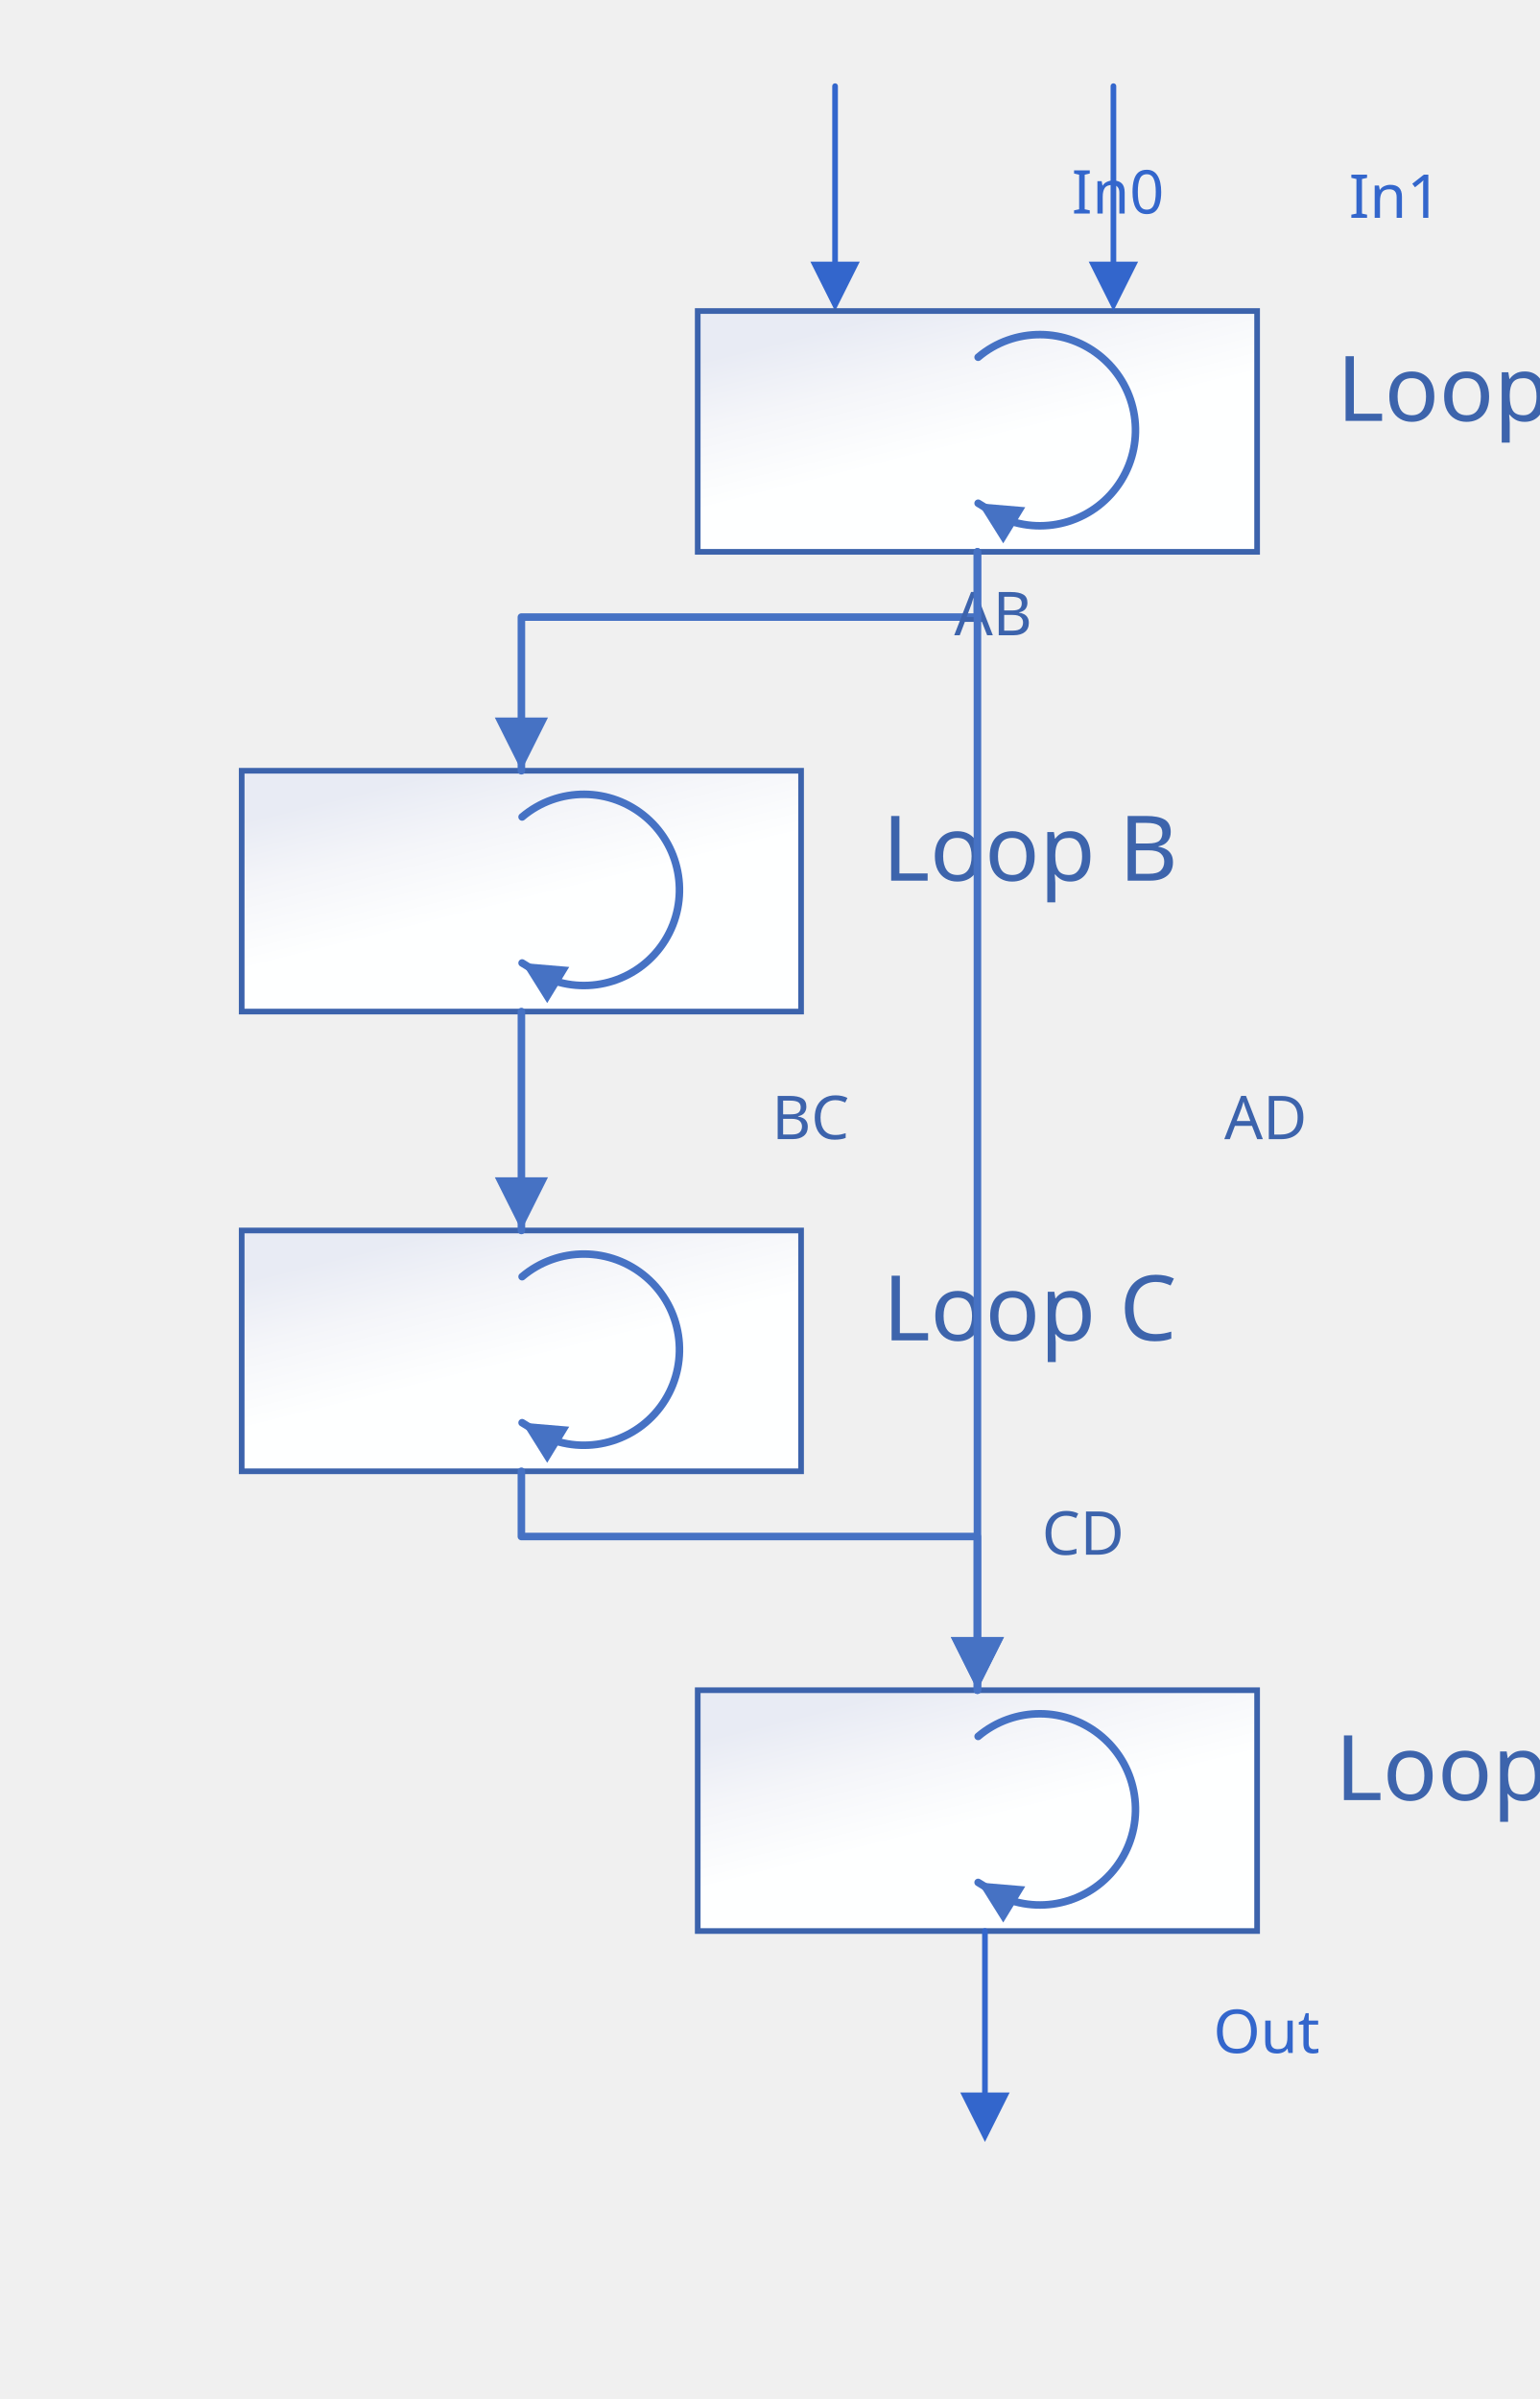
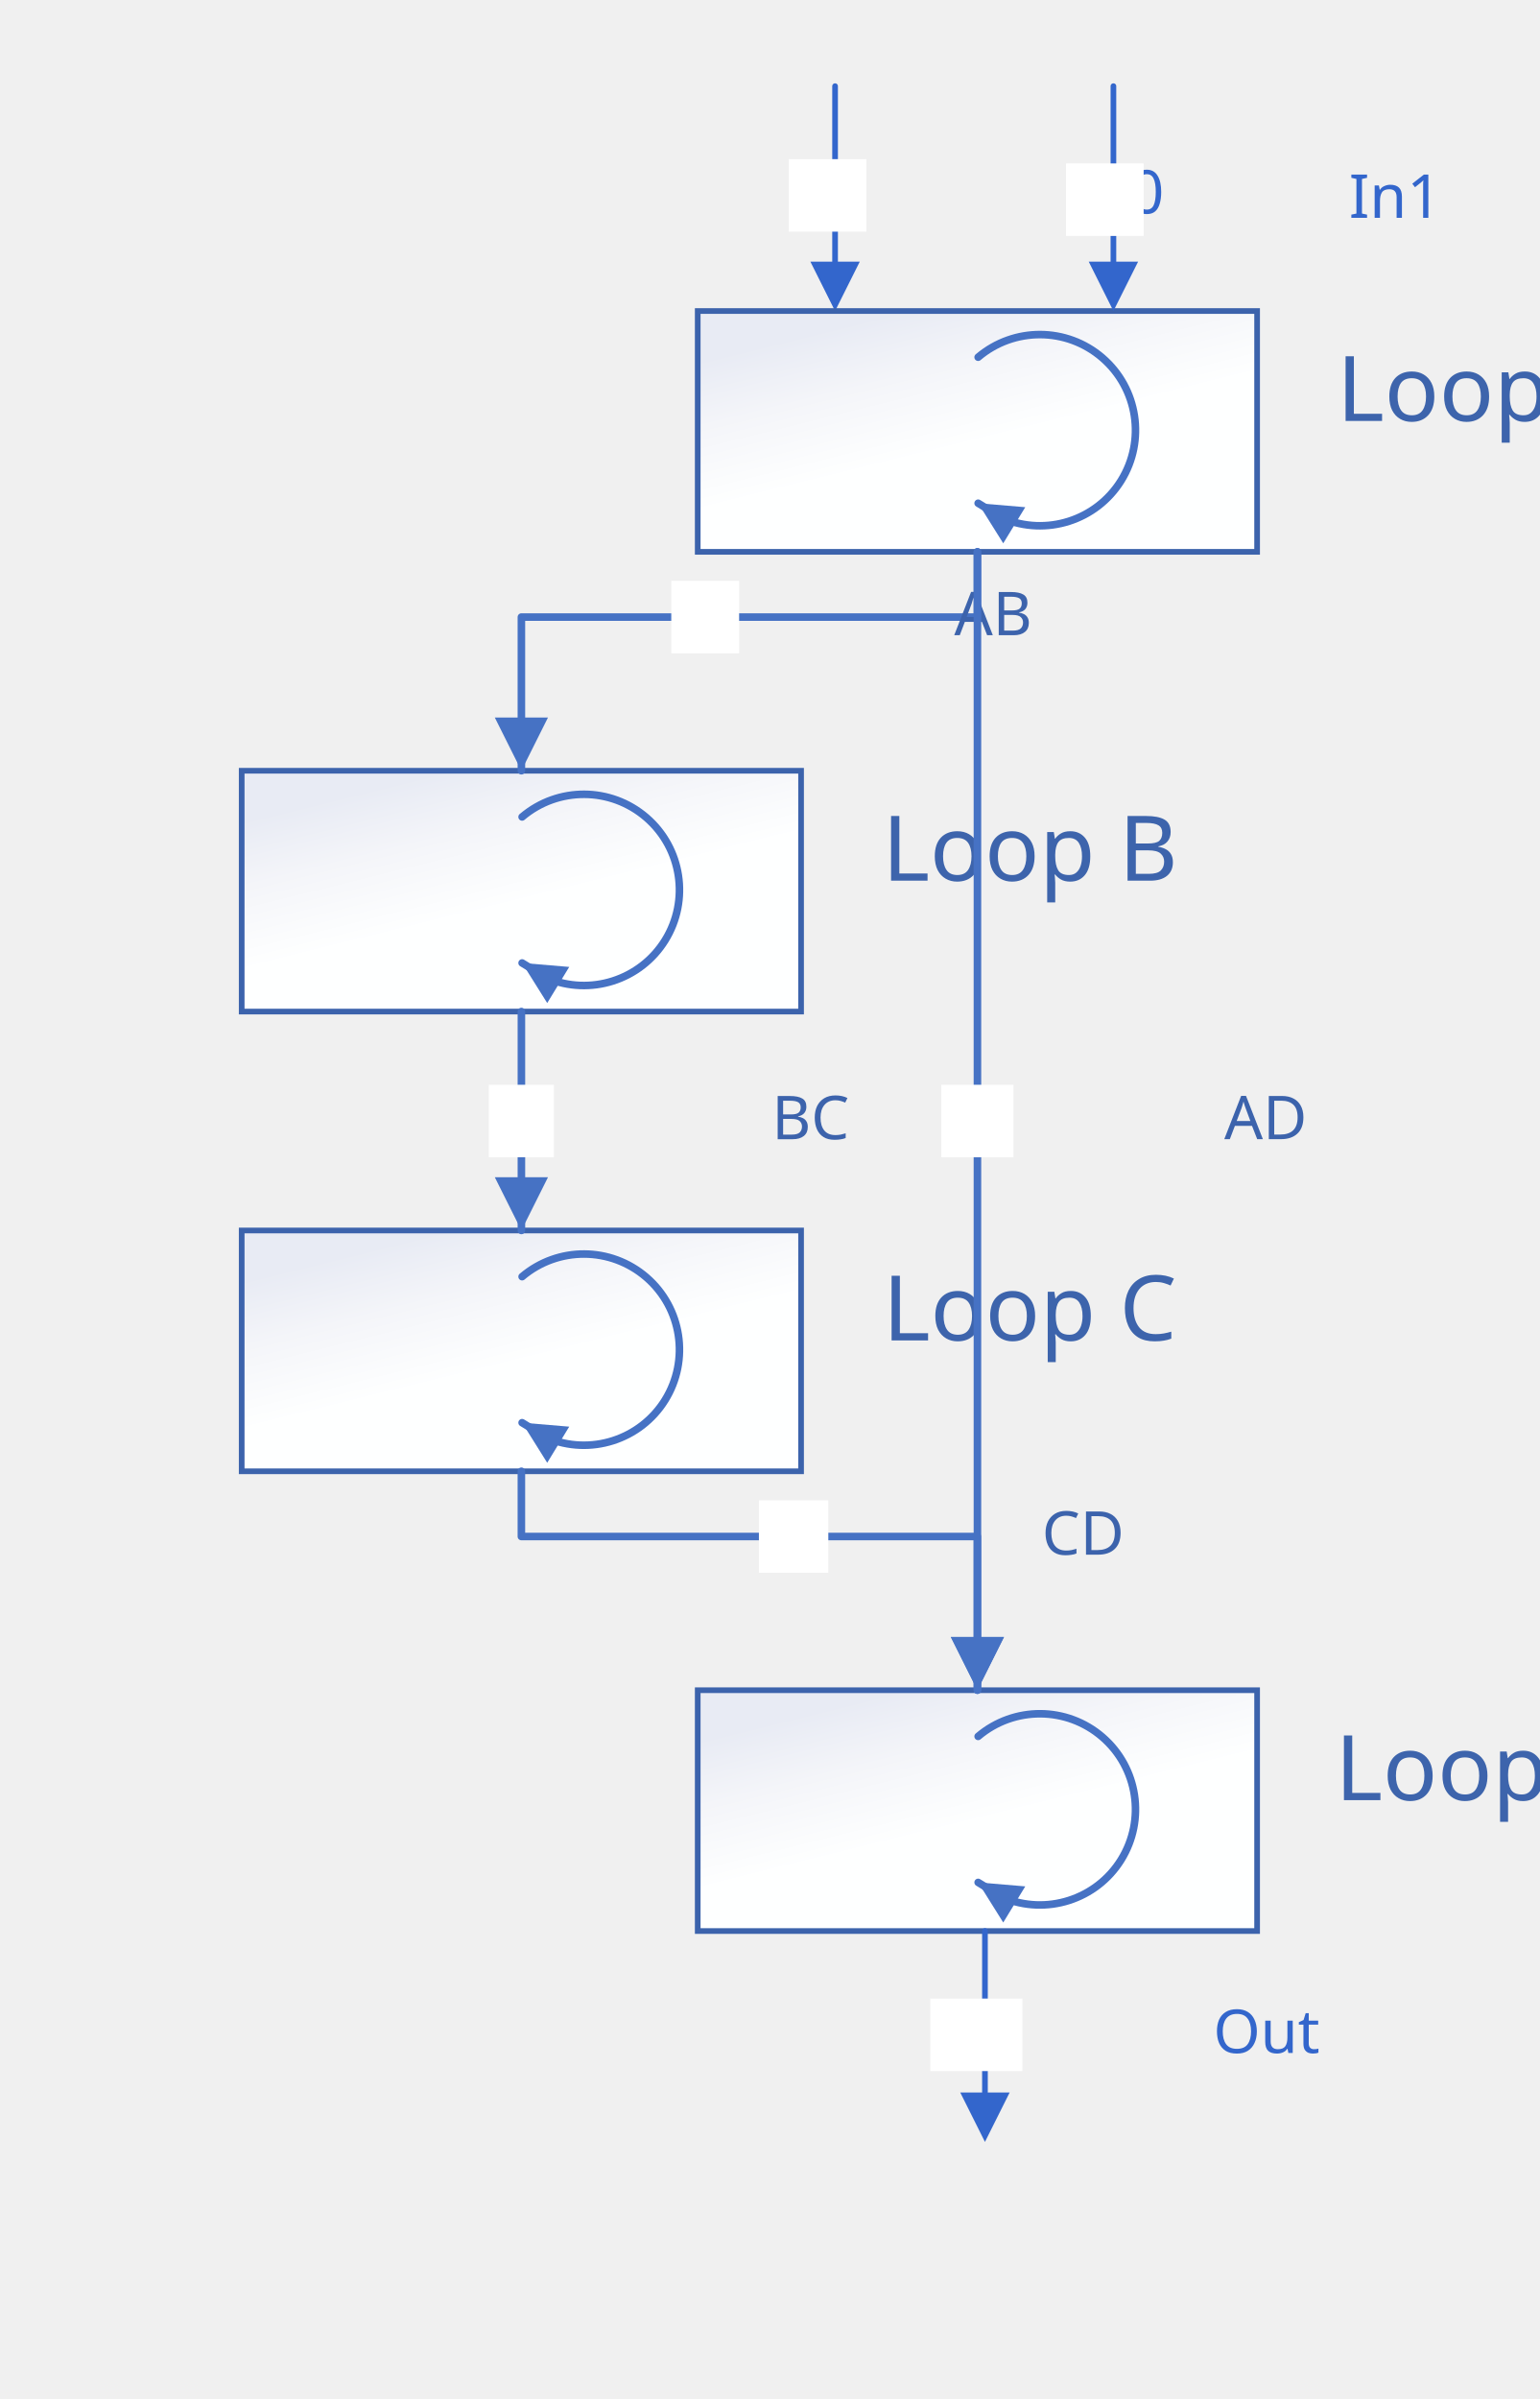
- <svg xmlns="http://www.w3.org/2000/svg" xmlns:ns1="http://schemas.microsoft.com/visio/2003/SVGExtensions/" xmlns:xlink="http://www.w3.org/1999/xlink" width="2.831in" height="4.41in" viewBox="0 0 203.864 317.532" xml:space="preserve" color-interpolation-filters="sRGB" class="st11">
+ <svg xmlns="http://www.w3.org/2000/svg" xmlns:ns1="http://schemas.microsoft.com/visio/2003/SVGExtensions/" xmlns:xlink="http://www.w3.org/1999/xlink" width="2.831in" height="4.41in" viewBox="0 0 203.864 317.532" xml:space="preserve" color-interpolation-filters="sRGB" class="st13">
  <ns1:documentProperties ns1:langID="17417" />
  <style type="text/css">
	
		.st1 {marker-end:url(#mrkr4-6);stroke:#3366cc;stroke-linecap:round;stroke-linejoin:round;stroke-width:0.75}
		.st2 {fill:#3366cc;fill-opacity:1;stroke:#3366cc;stroke-opacity:1;stroke-width:0.229}
- 		.st3 {fill:#3366cc;font-family:Calibri;font-size:0.667em}
- 		.st4 {fill:url(#grad0-12);stroke:#3c63ac;stroke-width:0.75}
- 		.st5 {marker-end:url(#mrkr4-18);stroke:#4672c4;stroke-linecap:round;stroke-linejoin:round;stroke-width:1}
- 		.st6 {fill:#4672c4;fill-opacity:1;stroke:#4672c4;stroke-opacity:1;stroke-width:0.357}
- 		.st7 {fill:#3d64ac;font-family:Calibri;font-size:1em}
- 		.st8 {marker-end:url(#mrkr4-55);stroke:#4672c4;stroke-linecap:round;stroke-linejoin:round;stroke-width:1}
- 		.st9 {fill:#4672c4;fill-opacity:1;stroke:#4672c4;stroke-opacity:1;stroke-width:0.284}
- 		.st10 {fill:#3c63ac;font-family:Calibri;font-size:0.667em}
- 		.st11 {fill:none;fill-rule:evenodd;font-size:12px;overflow:visible;stroke-linecap:square;stroke-miterlimit:3}
+ 		.st3 {fill:#ffffff;stroke:none;stroke-linecap:butt;stroke-width:7.2}
+ 		.st4 {fill:#3366cc;font-family:Calibri;font-size:0.667em}
+ 		.st5 {fill:url(#grad0-13);stroke:#3c63ac;stroke-width:0.75}
+ 		.st6 {marker-end:url(#mrkr4-19);stroke:#4672c4;stroke-linecap:round;stroke-linejoin:round;stroke-width:1}
+ 		.st7 {fill:#4672c4;fill-opacity:1;stroke:#4672c4;stroke-opacity:1;stroke-width:0.357}
+ 		.st8 {fill:#3d64ac;font-family:Calibri;font-size:1em}
+ 		.st9 {marker-end:url(#mrkr4-56);stroke:#4672c4;stroke-linecap:round;stroke-linejoin:round;stroke-width:1}
+ 		.st10 {fill:#4672c4;fill-opacity:1;stroke:#4672c4;stroke-opacity:1;stroke-width:0.284}
+ 		.st11 {fill:#ffffff;stroke:none;stroke-linecap:butt}
+ 		.st12 {fill:#3c63ac;font-family:Calibri;font-size:0.667em}
+ 		.st13 {fill:none;fill-rule:evenodd;font-size:12px;overflow:visible;stroke-linecap:square;stroke-miterlimit:3}
	
	</style>
  <defs id="Patterns_And_Gradients">
-     <linearGradient id="grad0-12" x1="0" y1="0" x2="1" y2="0" gradientTransform="rotate(60 0.5 0.5)">
+     <linearGradient id="grad0-13" x1="0" y1="0" x2="1" y2="0" gradientTransform="rotate(60 0.5 0.5)">
      <stop offset="0" stop-color="#e8ebf4" stop-opacity="1" />
      <stop offset="0.24" stop-color="#f4f5f9" stop-opacity="1" />
      <stop offset="0.54" stop-color="#feffff" stop-opacity="1" />
    </linearGradient>
  </defs>
  <defs id="Markers">
    <g id="lend4">
      <path d="M 2 1 L 0 0 L 2 -1 L 2 1 " style="stroke:none" />
    </g>
-     <marker id="mrkr4-6" class="st2" ns1:arrowType="4" ns1:arrowSize="2" ns1:setback="8.72" refX="-8.72" orient="auto" markerUnits="strokeWidth" overflow="visible">
-       <use xlink:href="#lend4" transform="scale(-4.36,-4.36) " />
+     <marker id="mrkr4-6" class="st2" ns1:arrowType="4" ns1:arrowSize="2" ns1:setback="8.71999" refX="-8.72" orient="auto" markerUnits="strokeWidth" overflow="visible">
+       <use xlink:href="#lend4" transform="scale(-4.359997,-4.359997) " />
    </marker>
-     <marker id="mrkr4-18" class="st6" ns1:arrowType="4" ns1:arrowSize="1" ns1:setback="0" refX="-0" orient="auto" markerUnits="strokeWidth" overflow="visible">
-       <use xlink:href="#lend4" transform="scale(-2.800004,-2.800004) " />
+     <marker id="mrkr4-19" class="st7" ns1:arrowType="4" ns1:arrowSize="1" ns1:setback="0" refX="-0" orient="auto" markerUnits="strokeWidth" overflow="visible">
+       <use xlink:href="#lend4" transform="scale(-2.800002,-2.800002) " />
    </marker>
-     <marker id="mrkr4-55" class="st9" ns1:arrowType="4" ns1:arrowSize="2" ns1:setback="0" refX="-0" orient="auto" markerUnits="strokeWidth" overflow="visible">
-       <use xlink:href="#lend4" transform="scale(-3.520006,-3.520006) " />
+     <marker id="mrkr4-56" class="st10" ns1:arrowType="4" ns1:arrowSize="2" ns1:setback="0" refX="-0" orient="auto" markerUnits="strokeWidth" overflow="visible">
+       <use xlink:href="#lend4" transform="scale(-3.520003,-3.520003) " />
    </marker>
  </defs>
  <g ns1:mID="0" ns1:index="1" ns1:groupContext="foregroundPage">
-     <ns1:pageProperties ns1:drawingScale="0.0393701" ns1:pageScale="0.0393701" ns1:drawingUnits="24" ns1:shadowOffsetX="8.50392" ns1:shadowOffsetY="-8.50392" />
+     <ns1:pageProperties ns1:drawingScale="0.0393701" ns1:pageScale="0.0393701" ns1:drawingUnits="24" ns1:shadowOffsetX="8.50393" ns1:shadowOffsetY="-8.50393" />
    <ns1:layer ns1:name="Connector" ns1:index="0" />
-     <g id="shape53-1" ns1:mID="53" ns1:groupContext="shape" ns1:layerMember="0" transform="translate(103.465,-306.142)">
+     <g id="shape1-1" ns1:mID="1" ns1:groupContext="shape" ns1:layerMember="0" transform="translate(110.555,-276.374)">
+       <ns1:userDefs />
      <ns1:textBlock ns1:margins="rect(4,4,4,4)" />
-       <ns1:textRect cx="6.094" cy="331.989" width="40" height="17.604" />
-       <path d="M7.09 317.53 L7.09 340.76" class="st1" />
-       <text x="0.96" y="334.39" class="st3" ns1:langID="17417">
+       <ns1:textRect cx="-0.996" cy="302.221" width="40.06" height="17.604" />
+       <path d="M0 287.76 L0 310.99 L0 310.99" class="st1" />
+       <rect ns1:rectContext="textBkgnd" x="-6.132" y="297.421" width="10.274" height="9.6" class="st3" />
+       <text x="-6.13" y="304.62" class="st4" ns1:langID="17417">
        <ns1:paragraph ns1:horizAlign="1" />
        <ns1:tabList />In0</text>
    </g>
-     <g id="group1-8" transform="translate(92.3704,-244.501)" ns1:mID="1" ns1:groupContext="group">
-       <g id="shape2-9" ns1:mID="2" ns1:groupContext="shape">
+     <g id="group2-9" transform="translate(92.3706,-244.501)" ns1:mID="2" ns1:groupContext="group">
+       <g id="shape3-10" ns1:mID="3" ns1:groupContext="shape">
        <ns1:userDefs>
          <ns1:ud ns1:nameU="visVersion" ns1:val="VT0(15):26" />
        </ns1:userDefs>
-         <rect x="0" y="285.655" width="74.058" height="31.877" class="st4" />
+         <rect x="0" y="285.655" width="74.058" height="31.877" class="st5" />
      </g>
-       <g id="shape3-13" ns1:mID="3" ns1:groupContext="shape" ns1:layerMember="0" transform="translate(37.1246,-4.44012)">
+       <g id="shape4-14" ns1:mID="4" ns1:groupContext="shape" ns1:layerMember="0" transform="translate(37.1246,-4.44252)">
        <ns1:userDefs>
          <ns1:ud ns1:nameU="ScaleFactor" ns1:val="VT0(1):26" />
          <ns1:ud ns1:nameU="visVersion" ns1:val="VT0(15):26" />
        </ns1:userDefs>
-         <ns1:textBlock ns1:margins="rect(0.999998,0.999998,0.999998,0.999998)" ns1:tabSpace="42.5196" />
-         <ns1:textRect cx="-4.322" cy="301.043" width="73.61" height="12.268" />
-         <path d="M0 296.21 A12.655 12.655 0 1 1 3.26 317.53 L3.05 317.4 L0 315.54" class="st5" />
-         <text x="-21.15" y="304.64" class="st7" ns1:langID="1033">
+         <ns1:textBlock ns1:margins="rect(0.999999,0.999999,0.999999,0.999999)" ns1:tabSpace="42.5196" />
+         <ns1:textRect cx="-4.322" cy="301.045" width="73.62" height="12.268" />
+         <path d="M-0 296.21 A12.655 12.655 0 1 1 3.26 317.53 L3.05 317.4 L0 315.54" class="st6" />
+         <text x="-21.15" y="304.65" class="st8" ns1:langID="17417">
          <ns1:paragraph ns1:horizAlign="1" />
          <ns1:tabList />Loop A</text>
      </g>
    </g>
-     <g id="group4-20" transform="translate(31.9965,-183.644)" ns1:mID="4" ns1:groupContext="group">
-       <g id="shape5-21" ns1:mID="5" ns1:groupContext="shape">
+     <g id="group5-21" transform="translate(31.9966,-183.644)" ns1:mID="5" ns1:groupContext="group">
+       <g id="shape6-22" ns1:mID="6" ns1:groupContext="shape">
        <ns1:userDefs>
          <ns1:ud ns1:nameU="visVersion" ns1:val="VT0(15):26" />
        </ns1:userDefs>
-         <rect x="0" y="285.655" width="74.058" height="31.877" class="st4" />
+         <rect x="0" y="285.655" width="74.058" height="31.877" class="st5" />
      </g>
-       <g id="shape6-24" ns1:mID="6" ns1:groupContext="shape" ns1:layerMember="0" transform="translate(37.1246,-4.44012)">
+       <g id="shape7-25" ns1:mID="7" ns1:groupContext="shape" ns1:layerMember="0" transform="translate(37.1246,-4.44252)">
        <ns1:userDefs>
          <ns1:ud ns1:nameU="ScaleFactor" ns1:val="VT0(1):26" />
          <ns1:ud ns1:nameU="visVersion" ns1:val="VT0(15):26" />
        </ns1:userDefs>
-         <ns1:textBlock ns1:margins="rect(0.999998,0.999998,0.999998,0.999998)" ns1:tabSpace="42.5196" />
-         <ns1:textRect cx="-4.322" cy="301.043" width="73.61" height="12.268" />
-         <path d="M0 296.21 A12.655 12.655 0 1 1 3.26 317.53 L3.05 317.4 L0 315.54" class="st5" />
-         <text x="-20.94" y="304.64" class="st7" ns1:langID="1033">
+         <ns1:textBlock ns1:margins="rect(0.999999,0.999999,0.999999,0.999999)" ns1:tabSpace="42.5196" />
+         <ns1:textRect cx="-4.322" cy="301.045" width="73.62" height="12.268" />
+         <path d="M-0 296.21 A12.655 12.655 0 1 1 3.26 317.53 L3.05 317.4 L0 315.54" class="st6" />
+         <text x="-20.95" y="304.65" class="st8" ns1:langID="17417">
          <ns1:paragraph ns1:horizAlign="1" />
          <ns1:tabList />Loop B</text>
      </g>
    </g>
-     <g id="group7-30" transform="translate(31.9965,-122.787)" ns1:mID="7" ns1:groupContext="group">
-       <g id="shape8-31" ns1:mID="8" ns1:groupContext="shape">
+     <g id="group8-31" transform="translate(31.9966,-122.787)" ns1:mID="8" ns1:groupContext="group">
+       <g id="shape9-32" ns1:mID="9" ns1:groupContext="shape">
        <ns1:userDefs>
          <ns1:ud ns1:nameU="visVersion" ns1:val="VT0(15):26" />
        </ns1:userDefs>
-         <rect x="0" y="285.655" width="74.058" height="31.877" class="st4" />
+         <rect x="0" y="285.655" width="74.058" height="31.877" class="st5" />
      </g>
-       <g id="shape9-34" ns1:mID="9" ns1:groupContext="shape" ns1:layerMember="0" transform="translate(37.1246,-4.44012)">
+       <g id="shape10-35" ns1:mID="10" ns1:groupContext="shape" ns1:layerMember="0" transform="translate(37.1246,-4.44252)">
        <ns1:userDefs>
          <ns1:ud ns1:nameU="ScaleFactor" ns1:val="VT0(1):26" />
          <ns1:ud ns1:nameU="visVersion" ns1:val="VT0(15):26" />
        </ns1:userDefs>
-         <ns1:textBlock ns1:margins="rect(0.999998,0.999998,0.999998,0.999998)" ns1:tabSpace="42.5196" />
-         <ns1:textRect cx="-4.322" cy="301.043" width="73.61" height="12.268" />
-         <path d="M0 296.21 A12.655 12.655 0 1 1 3.26 317.53 L3.05 317.4 L0 315.54" class="st5" />
-         <text x="-20.88" y="304.64" class="st7" ns1:langID="1033">
+         <ns1:textBlock ns1:margins="rect(0.999999,0.999999,0.999999,0.999999)" ns1:tabSpace="42.5196" />
+         <ns1:textRect cx="-4.322" cy="301.045" width="73.62" height="12.268" />
+         <path d="M0 296.21 A12.655 12.655 0 1 1 3.26 317.53 L3.05 317.4 L0 315.54" class="st6" />
+         <text x="-20.88" y="304.65" class="st8" ns1:langID="17417">
          <ns1:paragraph ns1:horizAlign="1" />
          <ns1:tabList />Loop C</text>
      </g>
    </g>
-     <g id="group10-40" transform="translate(92.3704,-61.9301)" ns1:mID="10" ns1:groupContext="group">
-       <g id="shape11-41" ns1:mID="11" ns1:groupContext="shape">
+     <g id="group11-41" transform="translate(92.3706,-61.9297)" ns1:mID="11" ns1:groupContext="group">
+       <g id="shape12-42" ns1:mID="12" ns1:groupContext="shape">
        <ns1:userDefs>
          <ns1:ud ns1:nameU="visVersion" ns1:val="VT0(15):26" />
        </ns1:userDefs>
-         <rect x="0" y="285.655" width="74.058" height="31.877" class="st4" />
+         <rect x="0" y="285.655" width="74.058" height="31.877" class="st5" />
      </g>
-       <g id="shape12-44" ns1:mID="12" ns1:groupContext="shape" ns1:layerMember="0" transform="translate(37.1246,-4.44012)">
+       <g id="shape13-45" ns1:mID="13" ns1:groupContext="shape" ns1:layerMember="0" transform="translate(37.1246,-4.44252)">
        <ns1:userDefs>
          <ns1:ud ns1:nameU="ScaleFactor" ns1:val="VT0(1):26" />
          <ns1:ud ns1:nameU="visVersion" ns1:val="VT0(15):26" />
        </ns1:userDefs>
-         <ns1:textBlock ns1:margins="rect(0.999998,0.999998,0.999998,0.999998)" ns1:tabSpace="42.5196" />
-         <ns1:textRect cx="-4.322" cy="301.043" width="73.61" height="12.268" />
-         <path d="M0 296.21 A12.655 12.655 0 1 1 3.26 317.53 L3.05 317.4 L0 315.54" class="st5" />
-         <text x="-21.37" y="304.64" class="st7" ns1:langID="1033">
+         <ns1:textBlock ns1:margins="rect(0.999999,0.999999,0.999999,0.999999)" ns1:tabSpace="42.5196" />
+         <ns1:textRect cx="-4.322" cy="301.045" width="73.62" height="12.268" />
+         <path d="M0 296.21 A12.655 12.655 0 1 1 3.26 317.53 L3.05 317.4 L0 315.54" class="st6" />
+         <text x="-21.37" y="304.65" class="st8" ns1:langID="17417">
          <ns1:paragraph ns1:horizAlign="1" />
          <ns1:tabList />Loop D</text>
      </g>
    </g>
-     <g id="shape13-50" ns1:mID="13" ns1:groupContext="shape" ns1:layerMember="0" transform="translate(69.0273,-215.523)">
+     <g id="shape14-51" ns1:mID="14" ns1:groupContext="shape" ns1:layerMember="0" transform="translate(69.0275,-215.525)">
      <ns1:userDefs />
      <ns1:textBlock ns1:margins="rect(3.99999,3.99999,3.99999,3.99999)" ns1:tabSpace="42.5196" />
-       <ns1:textRect cx="24.332" cy="297.191" width="28.73" height="11.998" />
-       <path d="M60.37 288.55 L60.37 297.19 L0 297.19 L0 312.73 L0 317.53" class="st8" />
-       <text x="19.84" y="299.59" class="st10" ns1:langID="1033">
+       <ns1:textRect cx="24.332" cy="297.193" width="28.74" height="11.998" />
+       <path d="M60.37 288.55 L60.37 297.19 L0 297.19 L0 312.73 L0 317.53" class="st9" />
+       <rect ns1:rectContext="textBkgnd" x="19.842" y="292.393" width="8.98" height="9.6" class="st11" />
+       <text x="19.84" y="299.59" class="st12" ns1:langID="17417">
        <ns1:paragraph ns1:horizAlign="1" />
        <ns1:tabList />AB</text>
    </g>
-     <g id="shape14-57" ns1:mID="14" ns1:groupContext="shape" ns1:layerMember="0" transform="translate(69.0281,-154.666)">
+     <g id="shape15-59" ns1:mID="15" ns1:groupContext="shape" ns1:layerMember="0" transform="translate(69.0283,-154.668)">
      <ns1:userDefs />
      <ns1:textBlock ns1:margins="rect(3.99999,3.99999,3.99999,3.99999)" ns1:tabSpace="42.5196" />
-       <ns1:textRect cx="-0.004" cy="303.044" width="43.64" height="11.998" />
-       <path d="M0 288.55 L0 312.73 L0 317.53" class="st8" />
-       <text x="-4.31" y="305.44" class="st10" ns1:langID="1033">
+       <ns1:textRect cx="-0.004" cy="303.046" width="43.7" height="11.998" />
+       <path d="M0 288.55 L0 312.73 L0 317.53" class="st9" />
+       <rect ns1:rectContext="textBkgnd" x="-4.313" y="298.246" width="8.617" height="9.6" class="st3" />
+       <text x="-4.31" y="305.45" class="st12" ns1:langID="17417">
        <ns1:paragraph ns1:horizAlign="1" />
        <ns1:tabList />BC</text>
    </g>
-     <g id="shape15-63" ns1:mID="15" ns1:groupContext="shape" ns1:layerMember="0" transform="translate(69.0258,-93.8091)">
+     <g id="shape16-66" ns1:mID="16" ns1:groupContext="shape" ns1:layerMember="0" transform="translate(69.026,-93.8112)">
      <ns1:userDefs />
      <ns1:textBlock ns1:margins="rect(3.99999,3.99999,3.99999,3.99999)" ns1:tabSpace="42.5196" />
-       <ns1:textRect cx="36.04" cy="297.191" width="30.1" height="11.998" />
-       <path d="M0 288.55 L0 297.19 L60.37 297.19 L60.37 312.73 L60.37 317.53" class="st8" />
-       <text x="31.45" y="299.59" class="st10" ns1:langID="1033">
+       <ns1:textRect cx="36.04" cy="297.193" width="30.11" height="11.998" />
+       <path d="M0 288.55 L0 297.19 L60.37 297.19 L60.37 312.73 L60.37 317.53" class="st9" />
+       <rect ns1:rectContext="textBkgnd" x="31.446" y="292.393" width="9.188" height="9.6" class="st11" />
+       <text x="31.45" y="299.59" class="st12" ns1:langID="17417">
        <ns1:paragraph ns1:horizAlign="1" />
        <ns1:tabList />CD</text>
    </g>
-     <g id="shape16-69" ns1:mID="16" ns1:groupContext="shape" ns1:layerMember="0" transform="translate(129.402,-93.8108)">
+     <g id="shape17-73" ns1:mID="17" ns1:groupContext="shape" ns1:layerMember="0" transform="translate(129.402,-93.8129)">
      <ns1:userDefs />
      <ns1:textBlock ns1:margins="rect(3.99999,3.99999,3.99999,3.99999)" ns1:tabSpace="42.5196" />
-       <ns1:textRect cx="-0.004" cy="242.189" width="44.57" height="11.998" />
-       <path d="M0 166.84 L0 312.73 L0 317.53" class="st8" />
-       <text x="-4.78" y="244.59" class="st10" ns1:langID="1033">
+       <ns1:textRect cx="-0.004" cy="242.191" width="44.63" height="11.998" />
+       <path d="M0 166.84 L0 312.73 L0 317.53" class="st9" />
+       <rect ns1:rectContext="textBkgnd" x="-4.779" y="237.391" width="9.551" height="9.6" class="st11" />
+       <text x="-4.78" y="244.59" class="st12" ns1:langID="17417">
        <ns1:paragraph ns1:horizAlign="1" />
        <ns1:tabList />AD</text>
    </g>
-     <g id="shape45-75" ns1:mID="45" ns1:groupContext="shape" ns1:layerMember="0" transform="translate(140.315,-306.142)">
+     <g id="shape18-80" ns1:mID="18" ns1:groupContext="shape" ns1:layerMember="0" transform="translate(147.405,-276.374)">
+       <ns1:userDefs />
      <ns1:textBlock ns1:margins="rect(4,4,4,4)" />
-       <ns1:textRect cx="5.953" cy="332.556" width="40" height="17.604" />
-       <path d="M7.09 317.53 L7.09 340.76" class="st1" />
-       <text x="0.82" y="334.96" class="st3" ns1:langID="17417">
+       <ns1:textRect cx="-1.137" cy="302.788" width="40.06" height="17.604" />
+       <path d="M0 287.76 L0 310.99 L0 310.99" class="st1" />
+       <rect ns1:rectContext="textBkgnd" x="-6.274" y="297.988" width="10.274" height="9.6" class="st11" />
+       <text x="-6.27" y="305.19" class="st4" ns1:langID="17417">
        <ns1:paragraph ns1:horizAlign="1" />
        <ns1:tabList />In1</text>
    </g>
-     <g id="shape56-81" ns1:mID="56" ns1:groupContext="shape" ns1:layerMember="0" transform="translate(123.307,-61.9301)">
+     <g id="shape19-87" ns1:mID="19" ns1:groupContext="shape" ns1:layerMember="0" transform="translate(130.397,-34.0121)">
+       <ns1:userDefs />
      <ns1:textBlock ns1:margins="rect(4,4,4,4)" />
-       <ns1:textRect cx="5.953" cy="331.273" width="40" height="17.604" />
-       <path d="M7.09 317.53 L7.09 338.91" class="st1" />
-       <text x="-0.14" y="333.67" class="st3" ns1:langID="17417">
+       <ns1:textRect cx="-1.137" cy="303.355" width="40.06" height="17.604" />
+       <path d="M0 289.61 L0 310.99 L0 310.99" class="st1" />
+       <rect ns1:rectContext="textBkgnd" x="-7.227" y="298.555" width="12.179" height="9.6" class="st3" />
+       <text x="-7.23" y="305.76" class="st4" ns1:langID="17417">
        <ns1:paragraph ns1:horizAlign="1" />
        <ns1:tabList />Out</text>
    </g>
  </g>
</svg>
